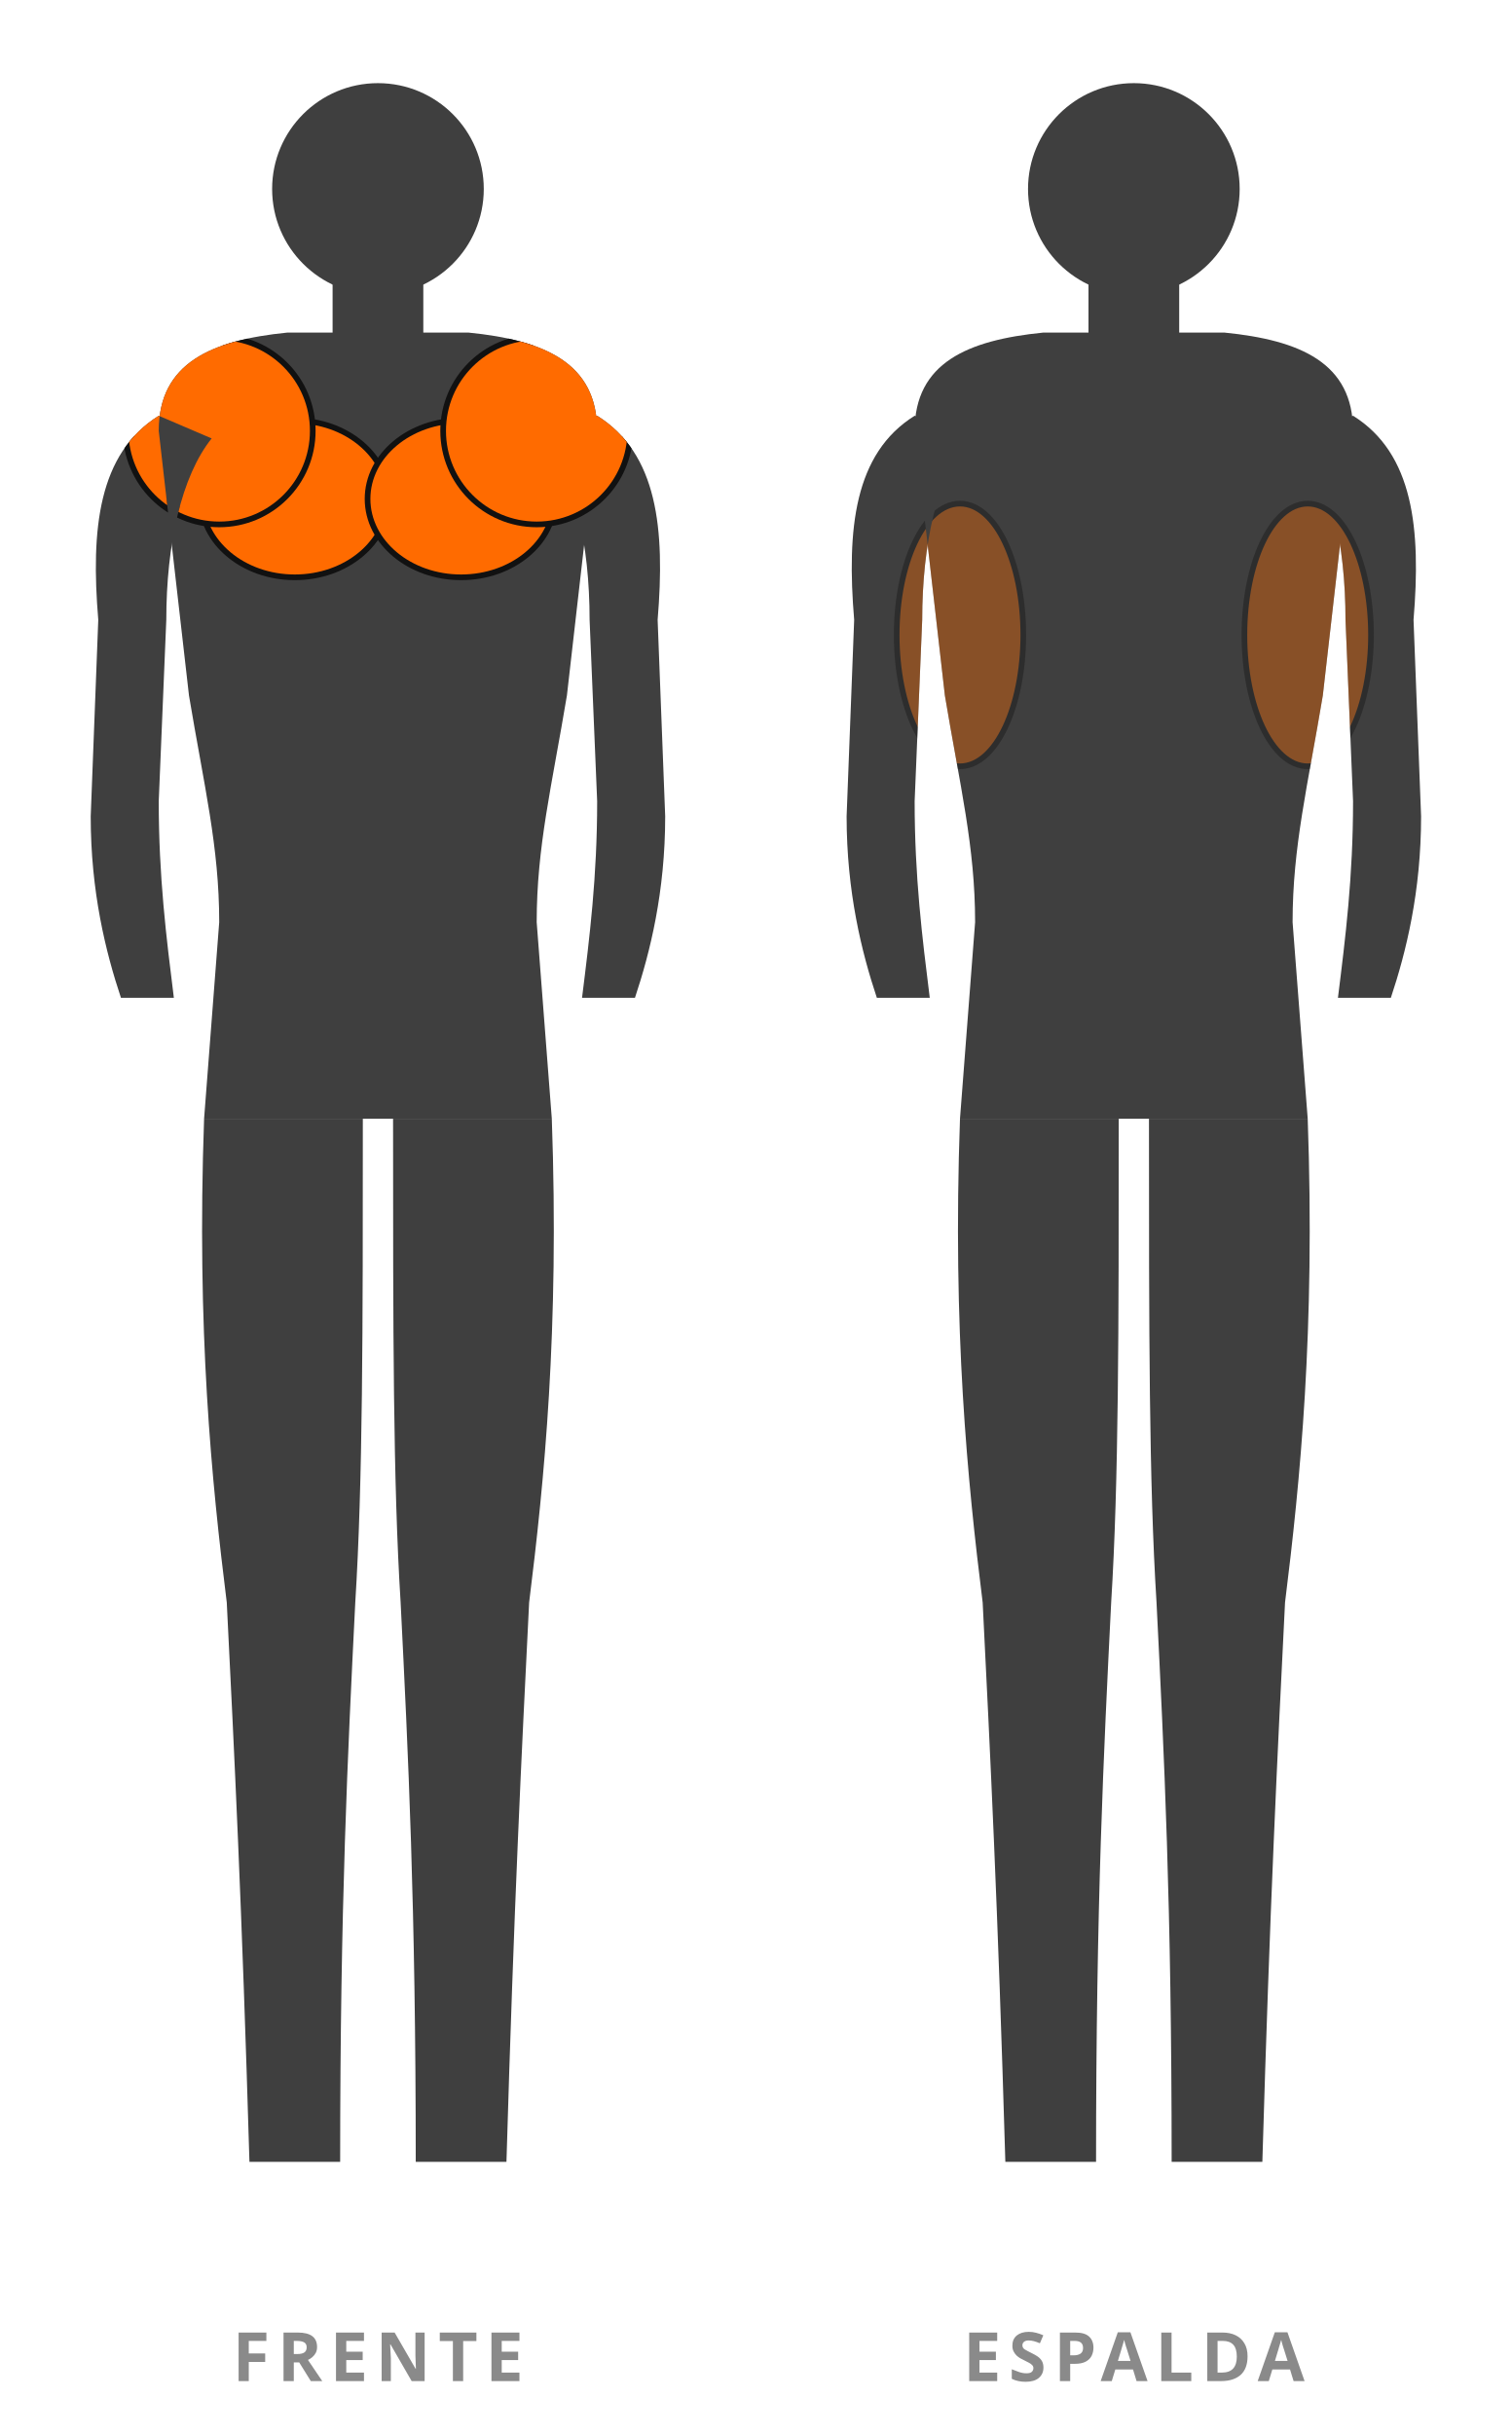
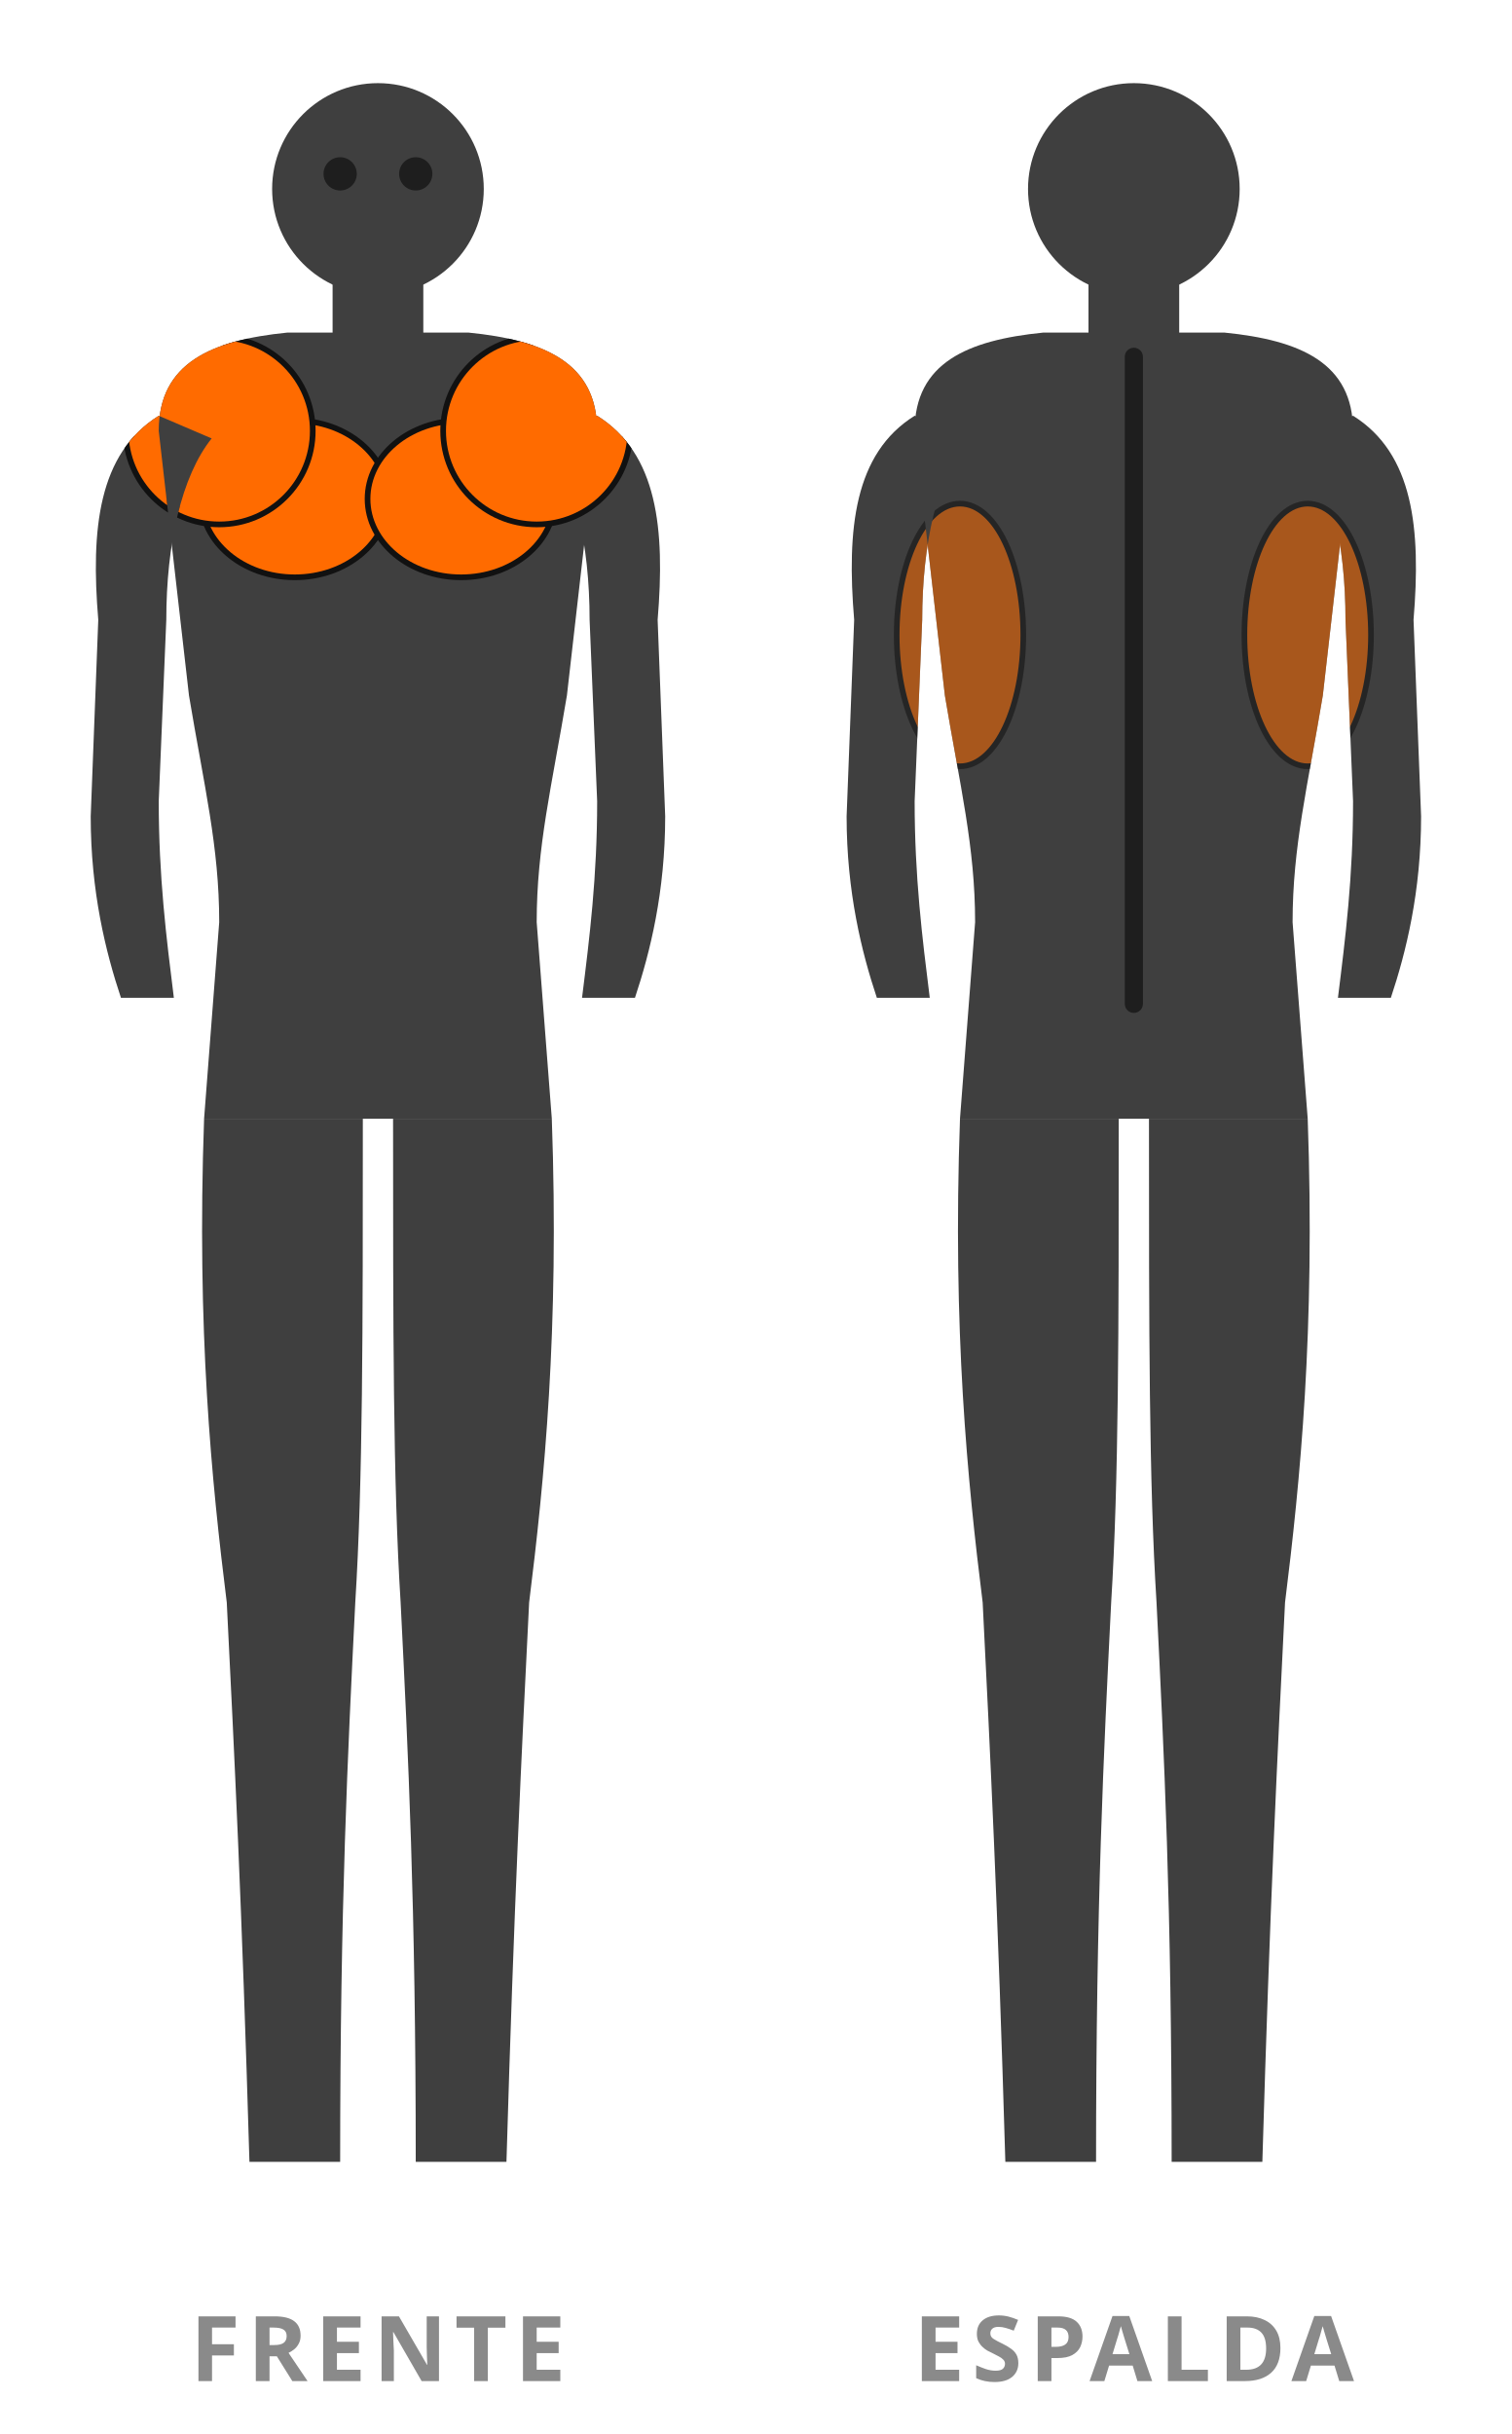
<svg xmlns="http://www.w3.org/2000/svg" viewBox="0 0 200 322" width="200" height="322" role="img" aria-label="Músculos que trabaja: Press banca inclinado mancuernas">
  <defs>
    <clipPath id="cuerpoF">
      <circle cx="50" cy="25" r="14" />
      <path d="M 44 36 h 12 v 12 h -12 Z" />
      <path d="M 21 57              C 21 48, 28 45, 38 44              L 62 44 C 72 45, 79 48, 79 57              L 75 92 C 73 104, 71 112, 71 122              L 73 148 L 27 148 L 29 122              C 29 112, 27 104, 25 92 Z" />
      <path d="M 21 55 C 13 60, 12 70, 13 82              L 12 108 C 12 118, 14 126, 16 132              L 23 132 C 22 124, 21 116, 21 106              L 22 82 C 22 72, 24 63, 28 58 Z" />
      <path d="M 79 55 C 87 60, 88 70, 87 82              L 88 108 C 88 118, 86 126, 84 132              L 77 132 C 78 124, 79 116, 79 106              L 78 82 C 78 72, 76 63, 72 58 Z" />
      <path d="M 27 148 C 26 176, 28 196, 30 212              C 31 232, 32 252, 33 286              L 45 286 C 45 252, 46 232, 47 212              C 48 196, 48 176, 48 148 Z" />
      <path d="M 73 148 C 74 176, 72 196, 70 212              C 69 232, 68 252, 67 286              L 55 286 C 55 252, 54 232, 53 212              C 52 196, 52 176, 52 148 Z" />
    </clipPath>
    <clipPath id="cuerpoD">
      <circle cx="150" cy="25" r="14" />
      <path d="M 144 36 h 12 v 12 h -12 Z" />
      <path d="M 121 57              C 121 48, 128 45, 138 44              L 162 44 C 172 45, 179 48, 179 57              L 175 92 C 173 104, 171 112, 171 122              L 173 148 L 127 148 L 129 122              C 129 112, 127 104, 125 92 Z" />
      <path d="M 121 55 C 113 60, 112 70, 113 82              L 112 108 C 112 118, 114 126, 116 132              L 123 132 C 122 124, 121 116, 121 106              L 122 82 C 122 72, 124 63, 128 58 Z" />
      <path d="M 179 55 C 187 60, 188 70, 187 82              L 188 108 C 188 118, 186 126, 184 132              L 177 132 C 178 124, 179 116, 179 106              L 178 82 C 178 72, 176 63, 172 58 Z" />
      <path d="M 127 148 C 126 176, 128 196, 130 212              C 131 232, 132 252, 133 286              L 145 286 C 145 252, 146 232, 147 212              C 148 196, 148 176, 148 148 Z" />
      <path d="M 173 148 C 174 176, 172 196, 170 212              C 169 232, 168 252, 167 286              L 155 286 C 155 252, 154 232, 153 212              C 152 196, 152 176, 152 148 Z" />
    </clipPath>
  </defs>
  <style>
    .base { fill: #3f3f3f; }
    /* El borde del color del fondo separa grupos contiguos. Sin él, lumbar +
       glúteo + isquios se fundían en un único bloque naranja de la cintura a
       la rodilla y no se distinguía qué trabajaba qué. */
+     /* La cara y la columna: lo justo para saber de qué lado se mira. Tienen
+        que verse a tamaño miniatura, así que no pueden ser un matiz del gris. */
+     .detalle { fill: #1e1e1e; }
    .prim, .sec { stroke: #111; stroke-width: 1.5; paint-order: stroke; }
    .prim { fill: #ff6b00; }
-     .sec  { fill: #ff6b00; opacity: .38; }
-     .et   { fill: #8a8a8a; font: 600 9px system-ui, sans-serif; text-anchor: middle; letter-spacing: 1px; }
+     /* .38 quedaba marrón apagado sobre el gris del cuerpo y se confundía con
+        él: a este tamaño "también trabaja esto" tiene que verse. */
+     .sec  { fill: #ff6b00; opacity: .55; }
+     .et   { fill: #8a8a8a; font: 700 12px system-ui, sans-serif; text-anchor: middle; letter-spacing: 1px; }
+     /* El lado que no trabaja nada, y su etiqueta, en segundo plano. */
+     .apagado { opacity: .28; }
    @media (prefers-color-scheme: light) {
      .base { fill: #d6d1c6; }
+       .detalle { fill: #a49d8e; }
      .et   { fill: #7a7060; }
      .prim, .sec { stroke: #f7f5f0; }
    }
  </style>
  <g class="base">
    <circle cx="50" cy="25" r="14" />
    <path d="M 44 36 h 12 v 12 h -12 Z" />
    <path d="M 21 57              C 21 48, 28 45, 38 44              L 62 44 C 72 45, 79 48, 79 57              L 75 92 C 73 104, 71 112, 71 122              L 73 148 L 27 148 L 29 122              C 29 112, 27 104, 25 92 Z" />
    <path d="M 21 55 C 13 60, 12 70, 13 82              L 12 108 C 12 118, 14 126, 16 132              L 23 132 C 22 124, 21 116, 21 106              L 22 82 C 22 72, 24 63, 28 58 Z" />
    <path d="M 79 55 C 87 60, 88 70, 87 82              L 88 108 C 88 118, 86 126, 84 132              L 77 132 C 78 124, 79 116, 79 106              L 78 82 C 78 72, 76 63, 72 58 Z" />
    <path d="M 27 148 C 26 176, 28 196, 30 212              C 31 232, 32 252, 33 286              L 45 286 C 45 252, 46 232, 47 212              C 48 196, 48 176, 48 148 Z" />
    <path d="M 73 148 C 74 176, 72 196, 70 212              C 69 232, 68 252, 67 286              L 55 286 C 55 252, 54 232, 53 212              C 52 196, 52 176, 52 148 Z" />
+   </g>
+   <g class="detalle">
+     <circle cx="45" cy="23" r="2.2" />
+     <circle cx="55" cy="23" r="2.2" />
+   </g>
+   <g class="base">
    <circle cx="150" cy="25" r="14" />
    <path d="M 144 36 h 12 v 12 h -12 Z" />
    <path d="M 121 57              C 121 48, 128 45, 138 44              L 162 44 C 172 45, 179 48, 179 57              L 175 92 C 173 104, 171 112, 171 122              L 173 148 L 127 148 L 129 122              C 129 112, 127 104, 125 92 Z" />
    <path d="M 121 55 C 113 60, 112 70, 113 82              L 112 108 C 112 118, 114 126, 116 132              L 123 132 C 122 124, 121 116, 121 106              L 122 82 C 122 72, 124 63, 128 58 Z" />
    <path d="M 179 55 C 187 60, 188 70, 187 82              L 188 108 C 188 118, 186 126, 184 132              L 177 132 C 178 124, 179 116, 179 106              L 178 82 C 178 72, 176 63, 172 58 Z" />
    <path d="M 127 148 C 126 176, 128 196, 130 212              C 131 232, 132 252, 133 286              L 145 286 C 145 252, 146 232, 147 212              C 148 196, 148 176, 148 148 Z" />
    <path d="M 173 148 C 174 176, 172 196, 170 212              C 169 232, 168 252, 167 286              L 155 286 C 155 252, 154 232, 153 212              C 152 196, 152 176, 152 148 Z" />
+   </g>
+   <g class="detalle">
+     <rect x="148.8" y="46" width="2.4" height="88" rx="1.2" />
  </g>
  <g class="sec" clip-path="url(#cuerpoD)">
    <g transform="translate(100,0)">
      <ellipse cx="27" cy="84" rx="8" ry="17" />
      <ellipse cx="73" cy="84" rx="8" ry="17" />
    </g>
  </g>
  <g class="prim" clip-path="url(#cuerpoF)">
    <ellipse cx="39" cy="66" rx="12" ry="10" />
    <ellipse cx="61" cy="66" rx="12" ry="10" />
  </g>
  <g class="prim" clip-path="url(#cuerpoF)">
    <circle cx="29" cy="57" r="12" />
    <circle cx="71" cy="57" r="12" />
  </g>
  <text class="et" x="50" y="315">FRENTE</text>
  <text class="et" x="150" y="315">ESPALDA</text>
</svg>
